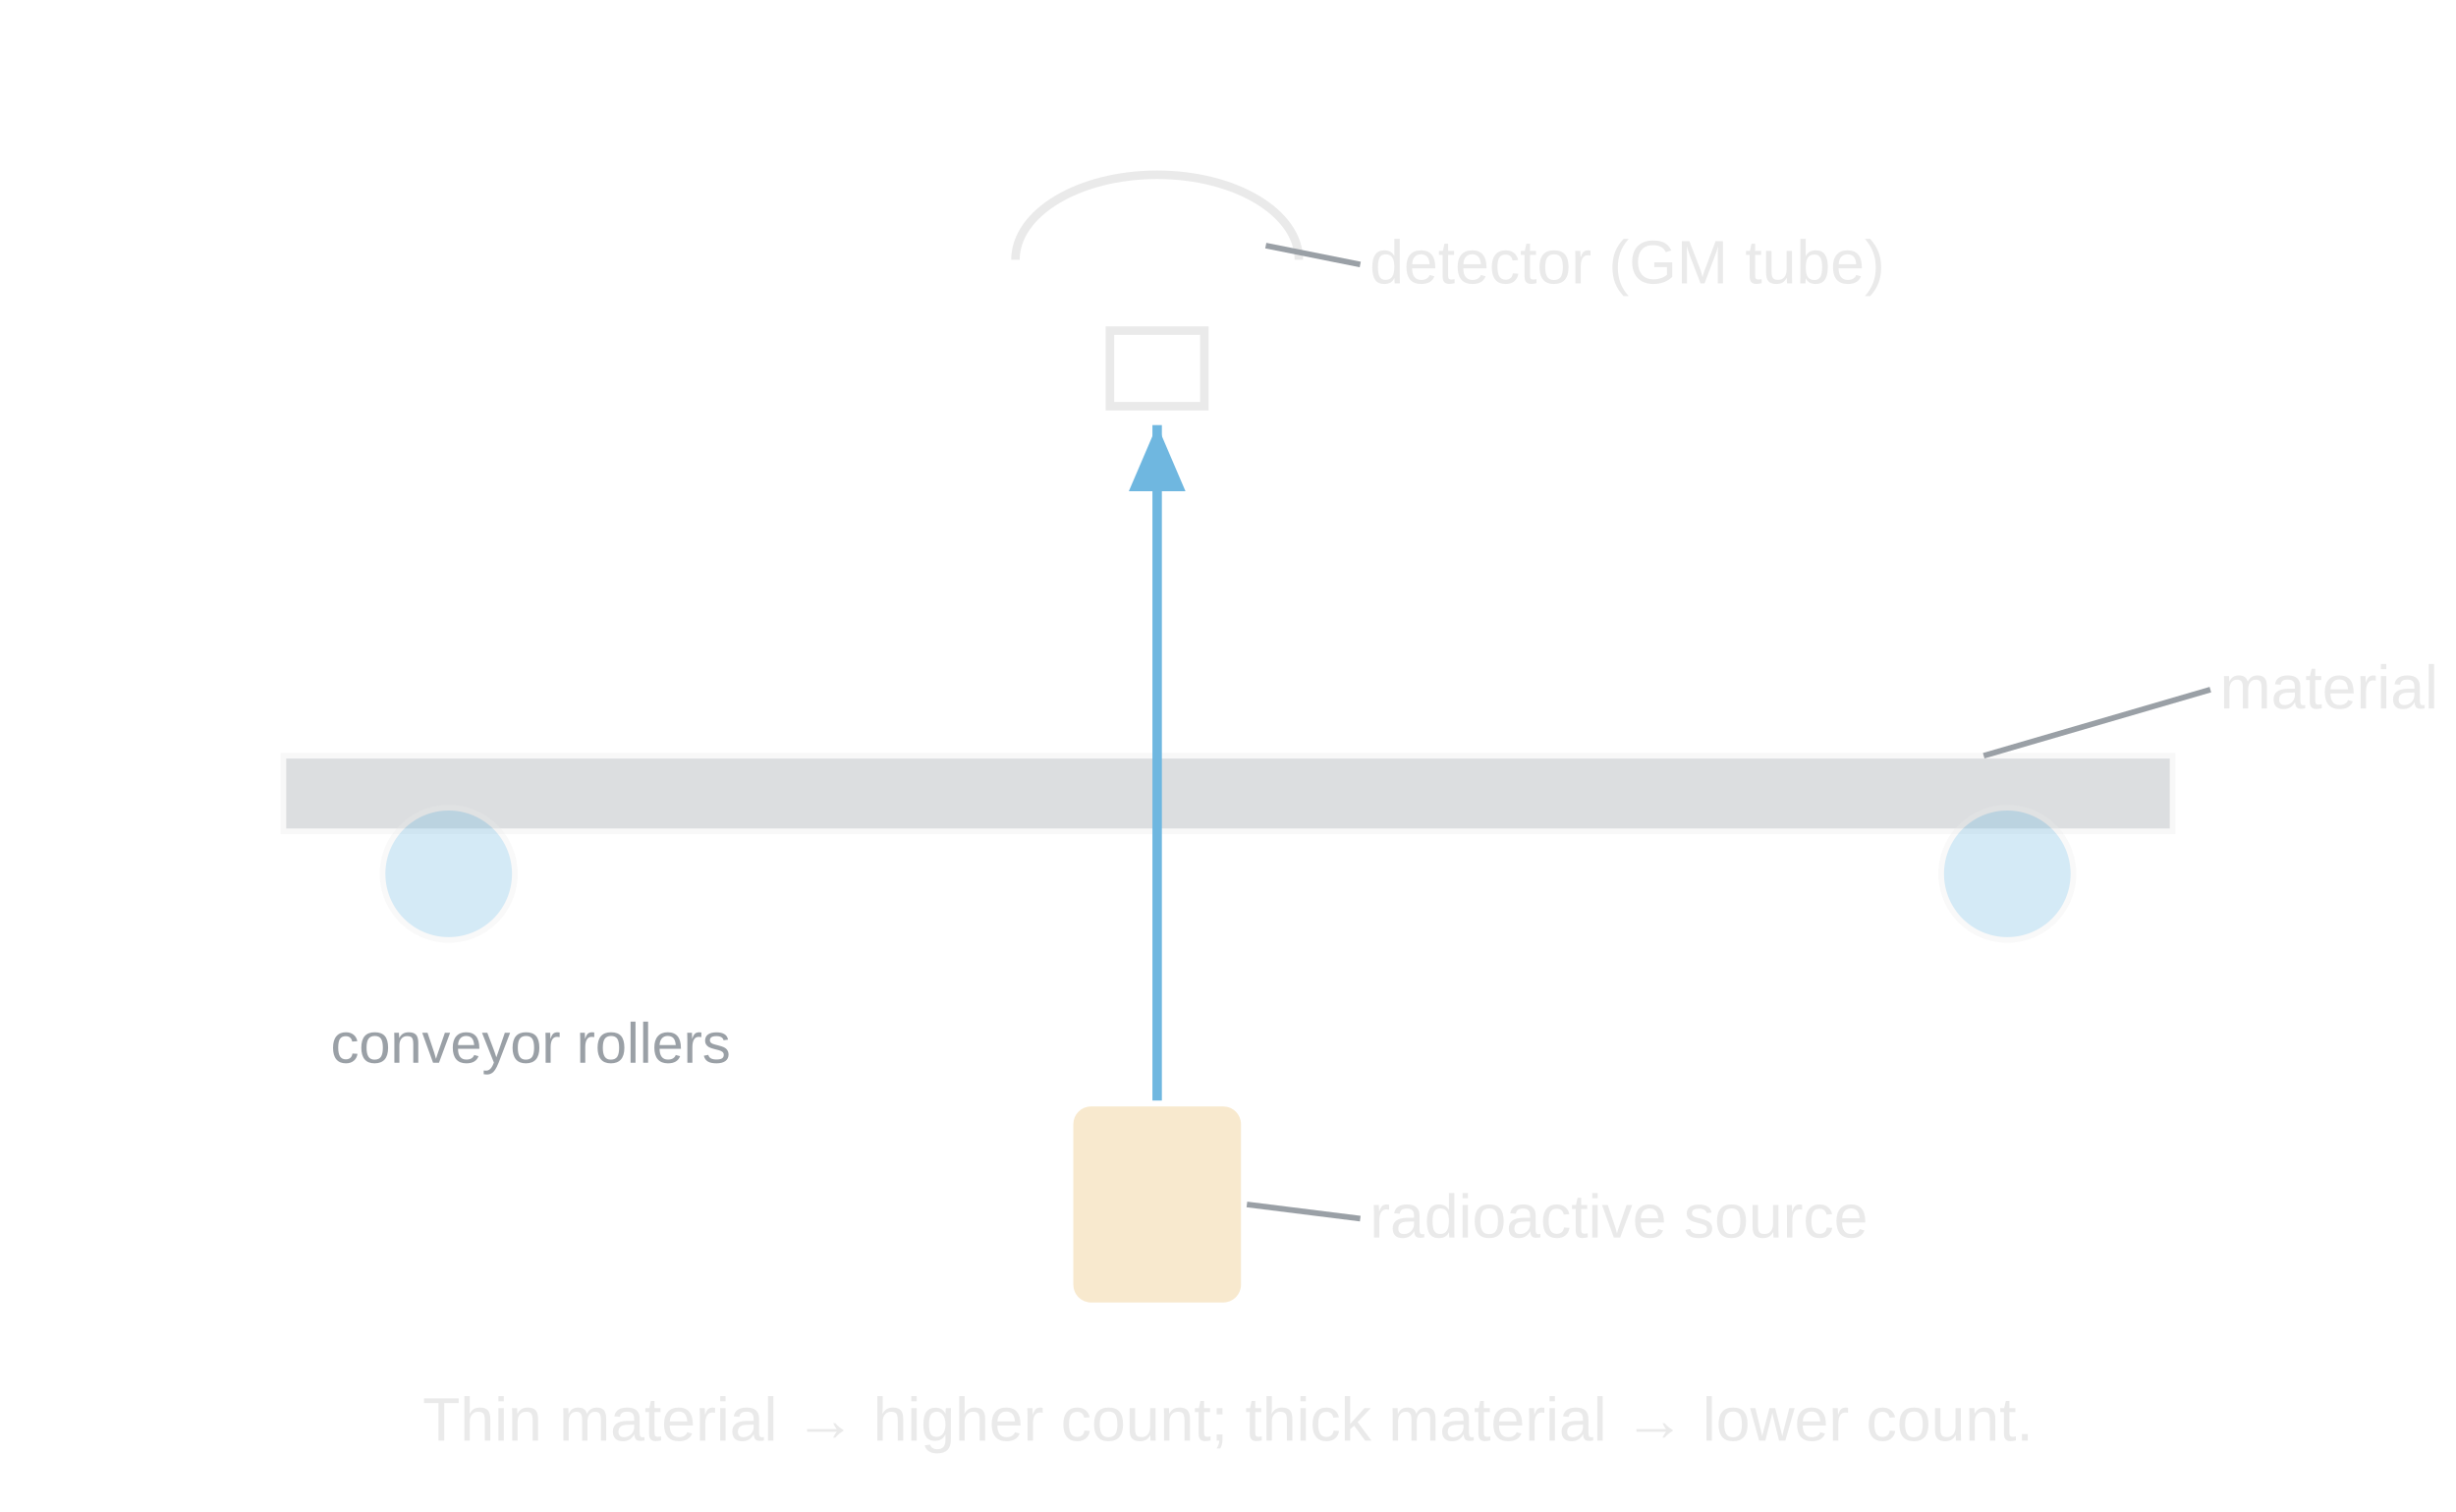
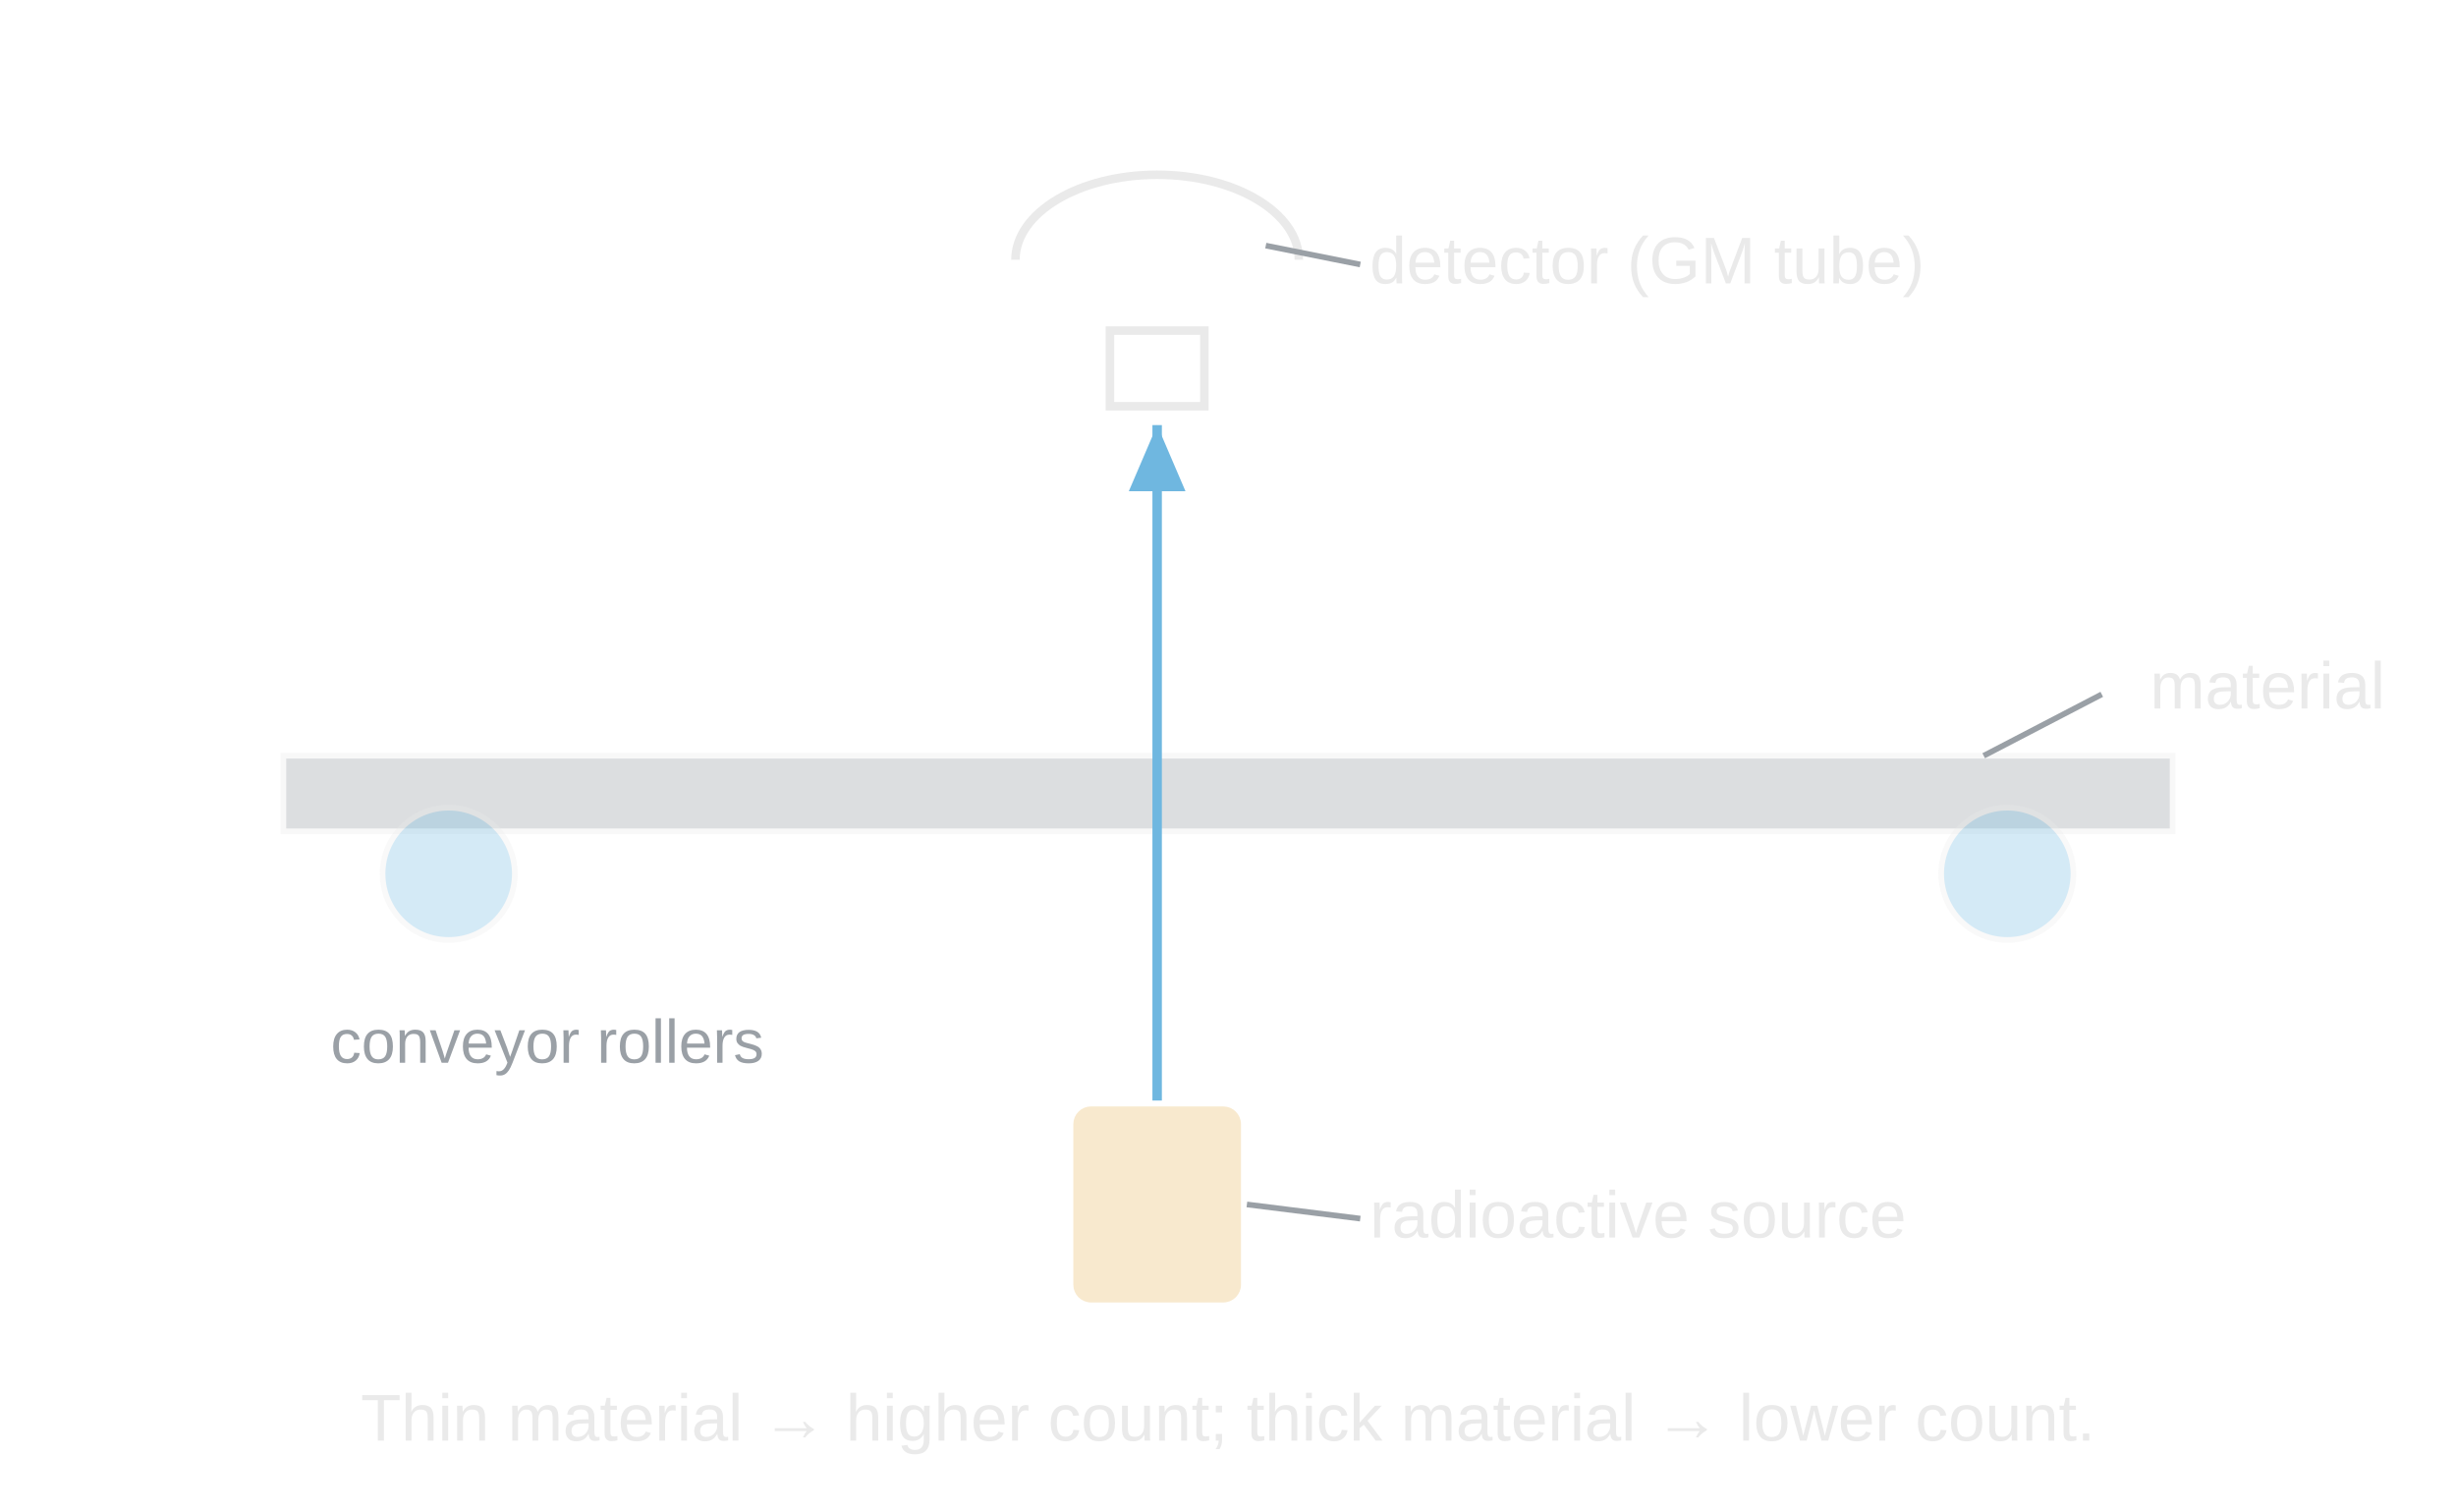
<svg xmlns="http://www.w3.org/2000/svg" viewBox="0 0 520 320" font-family="Segoe UI, Arial, sans-serif">
  <style>
-     text { fill:#EAEAEA; font-size:13px; }
+     text { fill:#EAEAEA; font-size:14px; }
    .metal { fill:#9AA0A6; opacity:0.35; stroke:#EAEAEA; stroke-width:1.2; }
    .box { fill:#E8B65A; opacity:0.30; stroke:#E8B65A; stroke-width:1.5; }
    .det { fill:none; stroke:#EAEAEA; stroke-width:1.8; }
    .ray { stroke:#6FB7E0; stroke-width:2; fill:none; marker-end:url(#ah4); }
    .lead { stroke:#9AA0A6; stroke-width:1.2; fill:none; }
-     .cap { fill:#9AA0A6; font-size:12px; }
+     .cap { fill:#9AA0A6; font-size:13px; }
    .roller { fill:#6FB7E0; opacity:0.3; stroke:#EAEAEA; stroke-width:1.2; }
  </style>
  <defs>
    <marker id="ah4" markerWidth="9" markerHeight="9" refX="7" refY="3" orient="auto">
      <path d="M0,0 L7,3 L0,6 Z" fill="#6FB7E0" />
    </marker>
  </defs>
  <path class="det" d="M215,55 a30,18 0 1 1 60,0" />
  <rect class="det" x="235" y="70" width="20" height="16" />
  <text x="290" y="60">detector (GM tube)</text>
  <path class="lead" d="M288,56 L268,52" />
  <rect class="metal" x="60" y="160" width="400" height="16" />
-   <text x="470" y="150">material</text>
-   <path class="lead" d="M468,146 L420,160" />
+   <text x="505" y="150" text-anchor="end">material</text>
+   <path class="lead" d="M445,147 L420,160" />
  <circle class="roller" cx="95" cy="185" r="14" />
  <circle class="roller" cx="425" cy="185" r="14" />
  <text x="70" y="225" class="cap">conveyor rollers</text>
  <rect class="box" x="228" y="235" width="34" height="40" rx="3" />
  <text x="290" y="262">radioactive source</text>
  <path class="lead" d="M288,258 L264,255" />
  <path class="ray" d="M245,233 L245,90" />
-   <text x="260" y="305" text-anchor="middle" fill="#E8B65A" font-size="12">Thin material → higher count; thick material → lower count.</text>
+   <text x="260" y="305" text-anchor="middle" fill="#E8B65A" font-size="13">Thin material → higher count; thick material → lower count.</text>
</svg>
